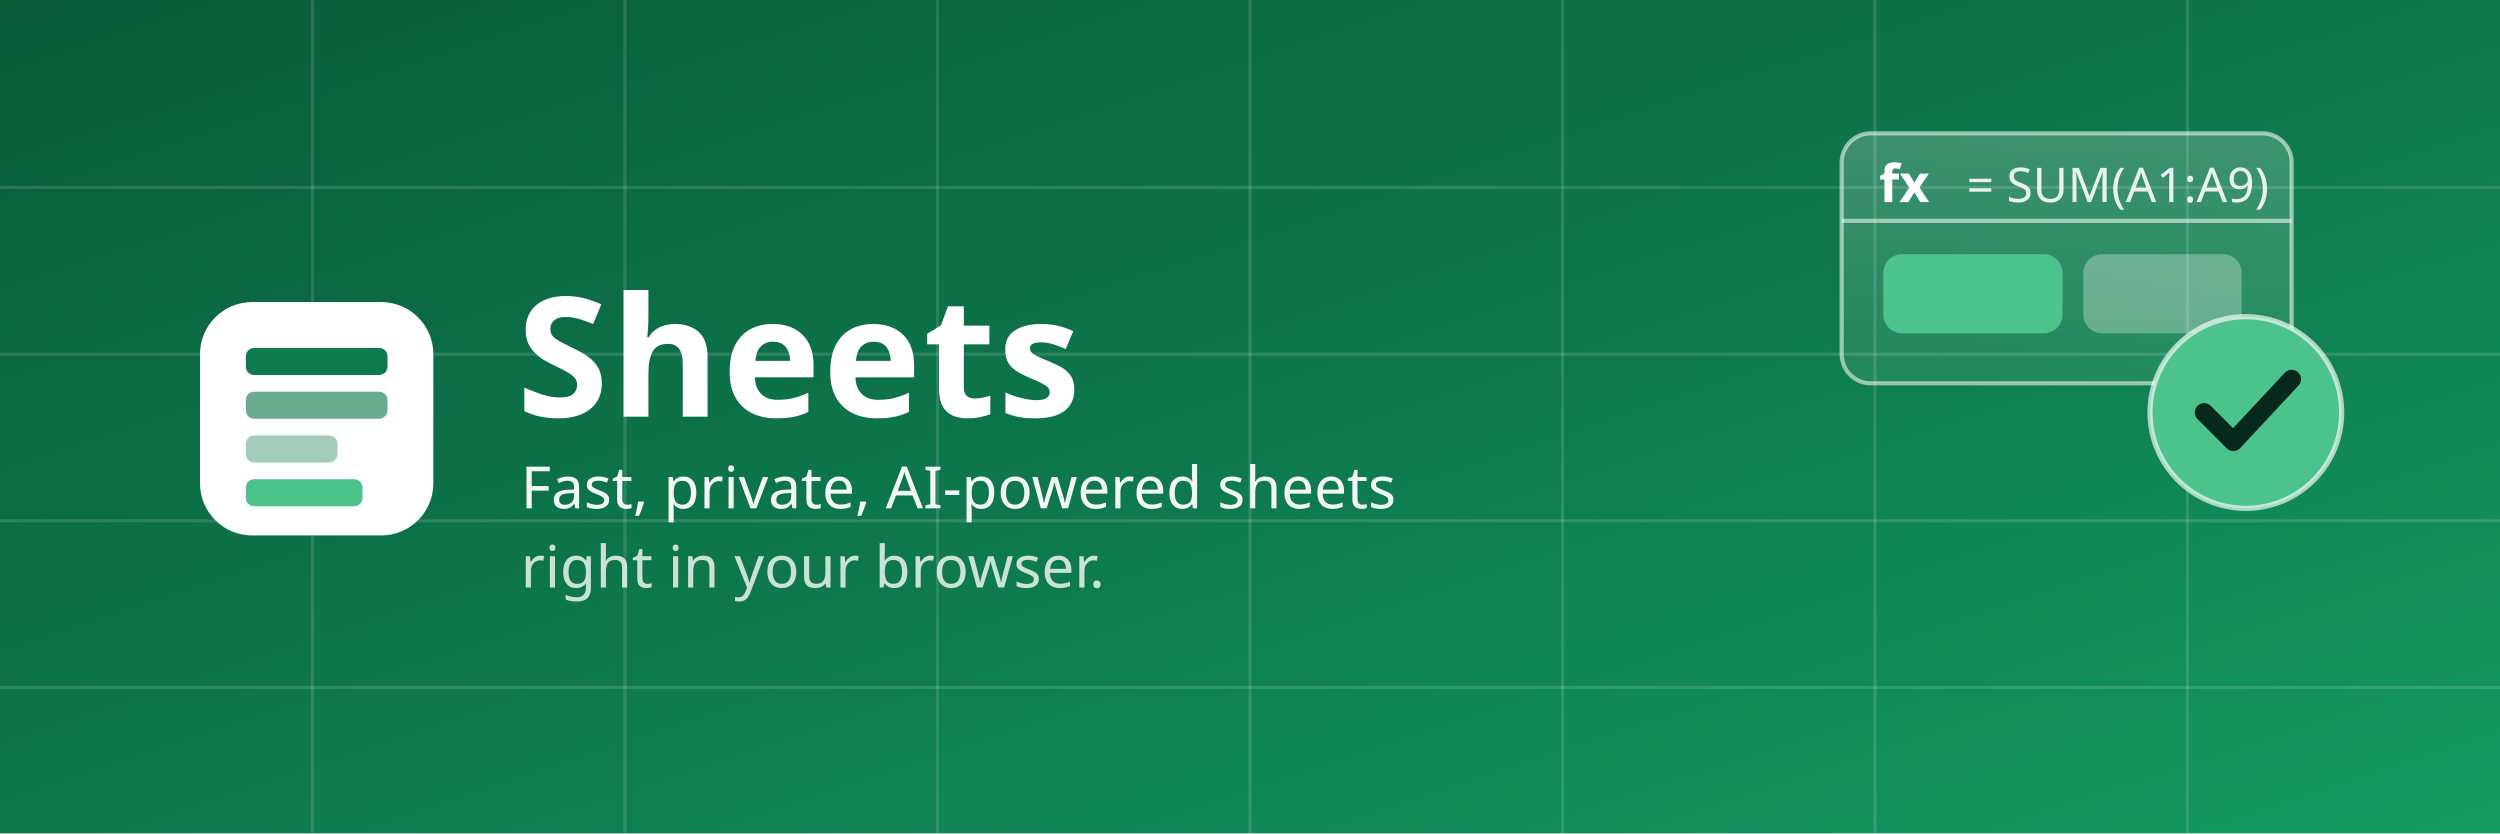
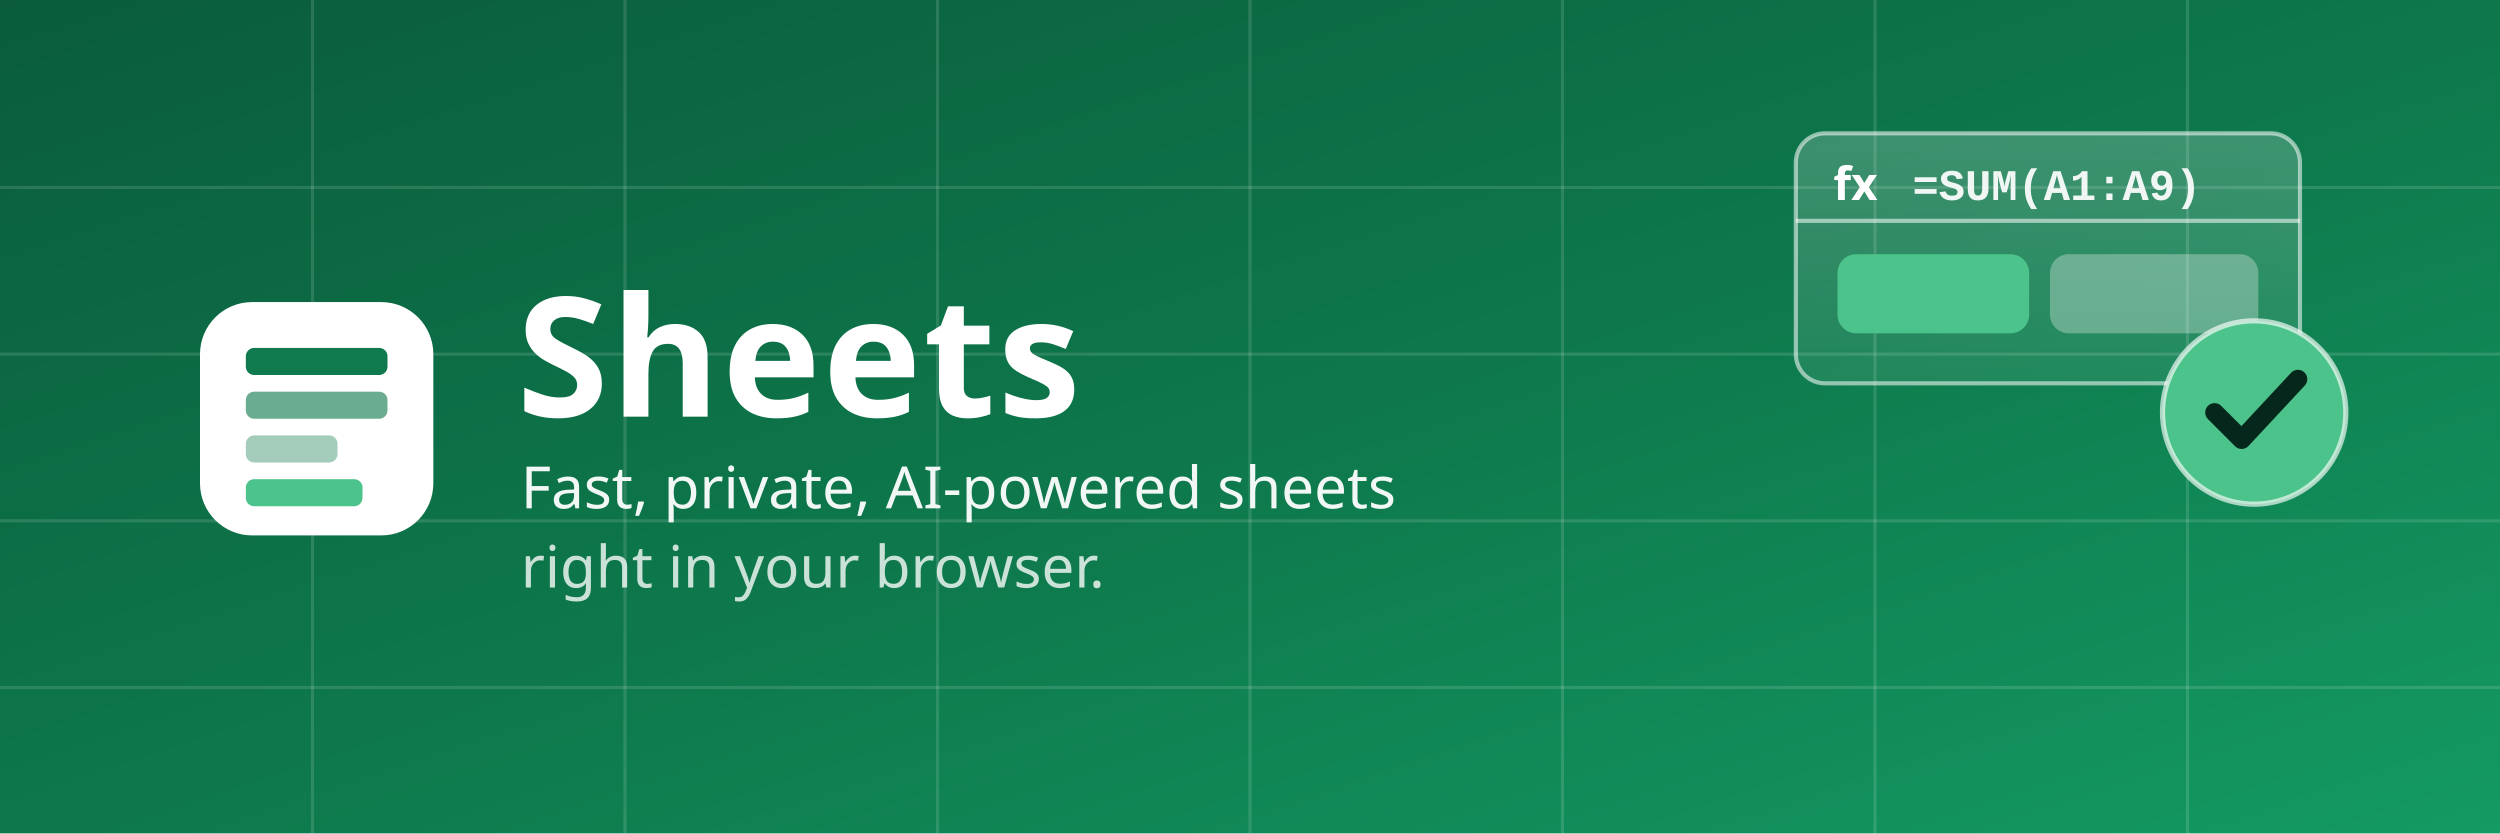
<svg xmlns="http://www.w3.org/2000/svg" width="1200" height="400" viewBox="0 0 1200 400" role="img" aria-label="Sheets — fast, private, AI-powered sheets">
  <defs>
    <linearGradient id="bg" x1="0" y1="0" x2="1" y2="1">
      <stop offset="0" stop-color="#0A5C3B" />
      <stop offset="0.55" stop-color="#0E7A4D" />
      <stop offset="1" stop-color="#149A63" />
    </linearGradient>
    <linearGradient id="card" x1="0" y1="0" x2="0" y2="1">
      <stop offset="0" stop-color="#ffffff" stop-opacity="0.20" />
      <stop offset="1" stop-color="#ffffff" stop-opacity="0.07" />
    </linearGradient>
  </defs>
  <rect width="1200" height="400" fill="url(#bg)" />
  <g stroke="#ffffff" stroke-opacity="0.13" stroke-width="1.5">
    <path d="M0 90 H1200 M0 170 H1200 M0 250 H1200 M0 330 H1200" />
    <path d="M150 0 V400 M300 0 V400 M450 0 V400 M600 0 V400 M750 0 V400 M900 0 V400 M1050 0 V400" />
  </g>
  <g>
    <rect x="96" y="145" width="112" height="112" rx="25" fill="#ffffff" />
    <rect x="118" y="167" width="68" height="13" rx="4" fill="#0E7A4D" />
    <rect x="118" y="188" width="68" height="13" rx="4" fill="#0E7A4D" fill-opacity="0.62" />
    <rect x="118" y="209" width="44" height="13" rx="4" fill="#0E7A4D" fill-opacity="0.38" />
    <rect x="118" y="230" width="56" height="13" rx="4" fill="#4CC38A" />
  </g>
  <text x="248" y="200" font-family="Verdana, Geneva, sans-serif" font-size="80" font-weight="bold" fill="#ffffff" letter-spacing="1">Sheets</text>
  <text x="250" y="244" font-family="Verdana, Geneva, sans-serif" font-size="28" fill="#ffffff" fill-opacity="0.94">Fast, private, AI-powered sheets</text>
  <text x="250" y="282" font-family="Verdana, Geneva, sans-serif" font-size="28" fill="#ffffff" fill-opacity="0.78">right in your browser.</text>
  <g>
-     <rect x="884" y="64" width="216" height="120" rx="14" fill="url(#card)" stroke="#ffffff" stroke-opacity="0.55" stroke-width="2" />
-     <line x1="884" y1="106" x2="1100" y2="106" stroke="#ffffff" stroke-opacity="0.55" stroke-width="2" />
-     <rect x="904" y="122" width="86" height="38" rx="9" fill="#4CC38A" />
-     <rect x="1000" y="122" width="76" height="38" rx="9" fill="#ffffff" fill-opacity="0.30" />
-     <text x="902" y="97" font-family="Verdana, Geneva, sans-serif" font-size="25" font-weight="bold" fill="#ffffff">fx</text>
-     <text x="944" y="97" font-family="Verdana, Geneva, sans-serif" font-size="23" fill="#ffffff" fill-opacity="0.88">= SUM(A1:A9)</text>
-     <circle cx="1078" cy="198" r="46" fill="#4CC38A" stroke="#ffffff" stroke-opacity="0.65" stroke-width="2.5" />
-     <path d="M1058 198 l14 14 l28 -30" fill="none" stroke="#06281C" stroke-width="9" stroke-linecap="round" stroke-linejoin="round" />
+     <rect x="862" y="64" width="242" height="120" rx="14" fill="url(#card)" stroke="#ffffff" stroke-opacity="0.55" stroke-width="2" />
+     <line x1="862" y1="106" x2="1104" y2="106" stroke="#ffffff" stroke-opacity="0.55" stroke-width="2" />
+     <rect x="882" y="122" width="92" height="38" rx="9" fill="#4CC38A" />
+     <rect x="984" y="122" width="100" height="38" rx="9" fill="#ffffff" fill-opacity="0.30" />
+     <text x="880" y="96" font-family="Verdana, Geneva, sans-serif" font-size="22" font-weight="bold" fill="#ffffff">fx</text>
+     <text x="918" y="96" font-family="'Courier New', Courier, monospace" font-size="21" font-weight="bold" fill="#ffffff" fill-opacity="0.92">=SUM(A1:A9)</text>
+     <circle cx="1082" cy="198" r="44" fill="#4CC38A" stroke="#ffffff" stroke-opacity="0.65" stroke-width="2.5" />
+     <path d="M1063 198 l13 13 l27 -29" fill="none" stroke="#06281C" stroke-width="9" stroke-linecap="round" stroke-linejoin="round" />
  </g>
</svg>
